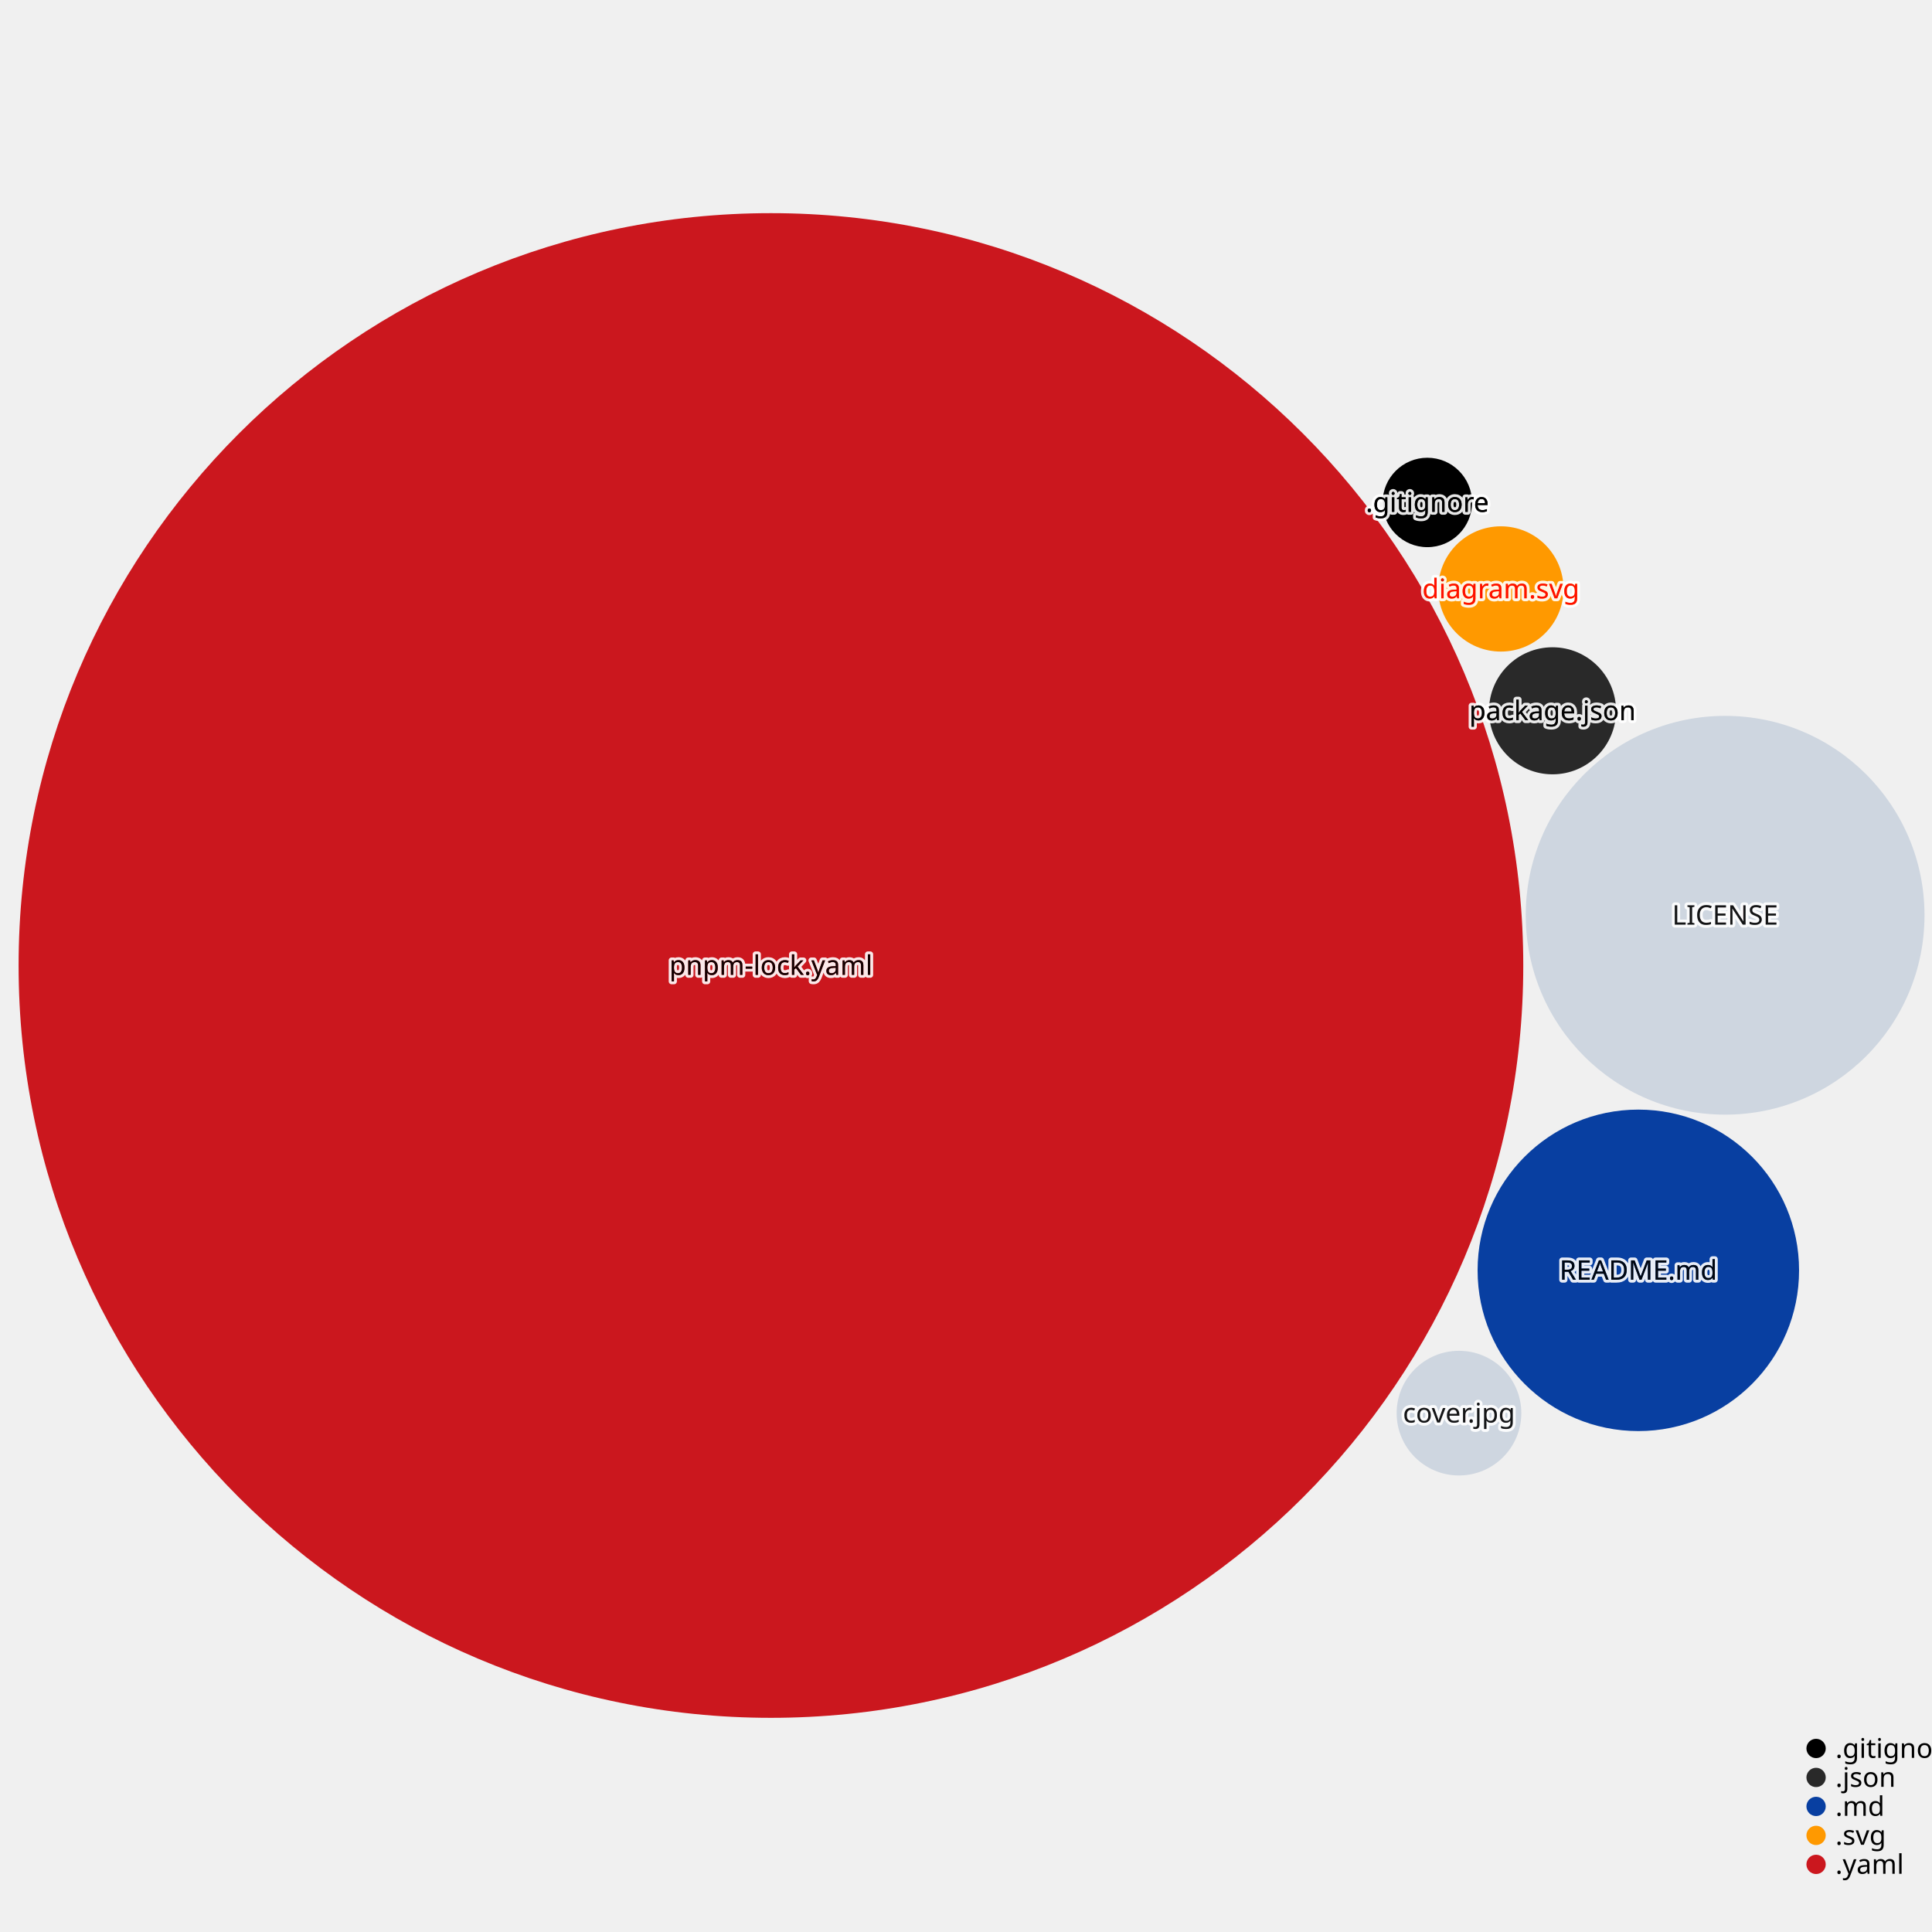
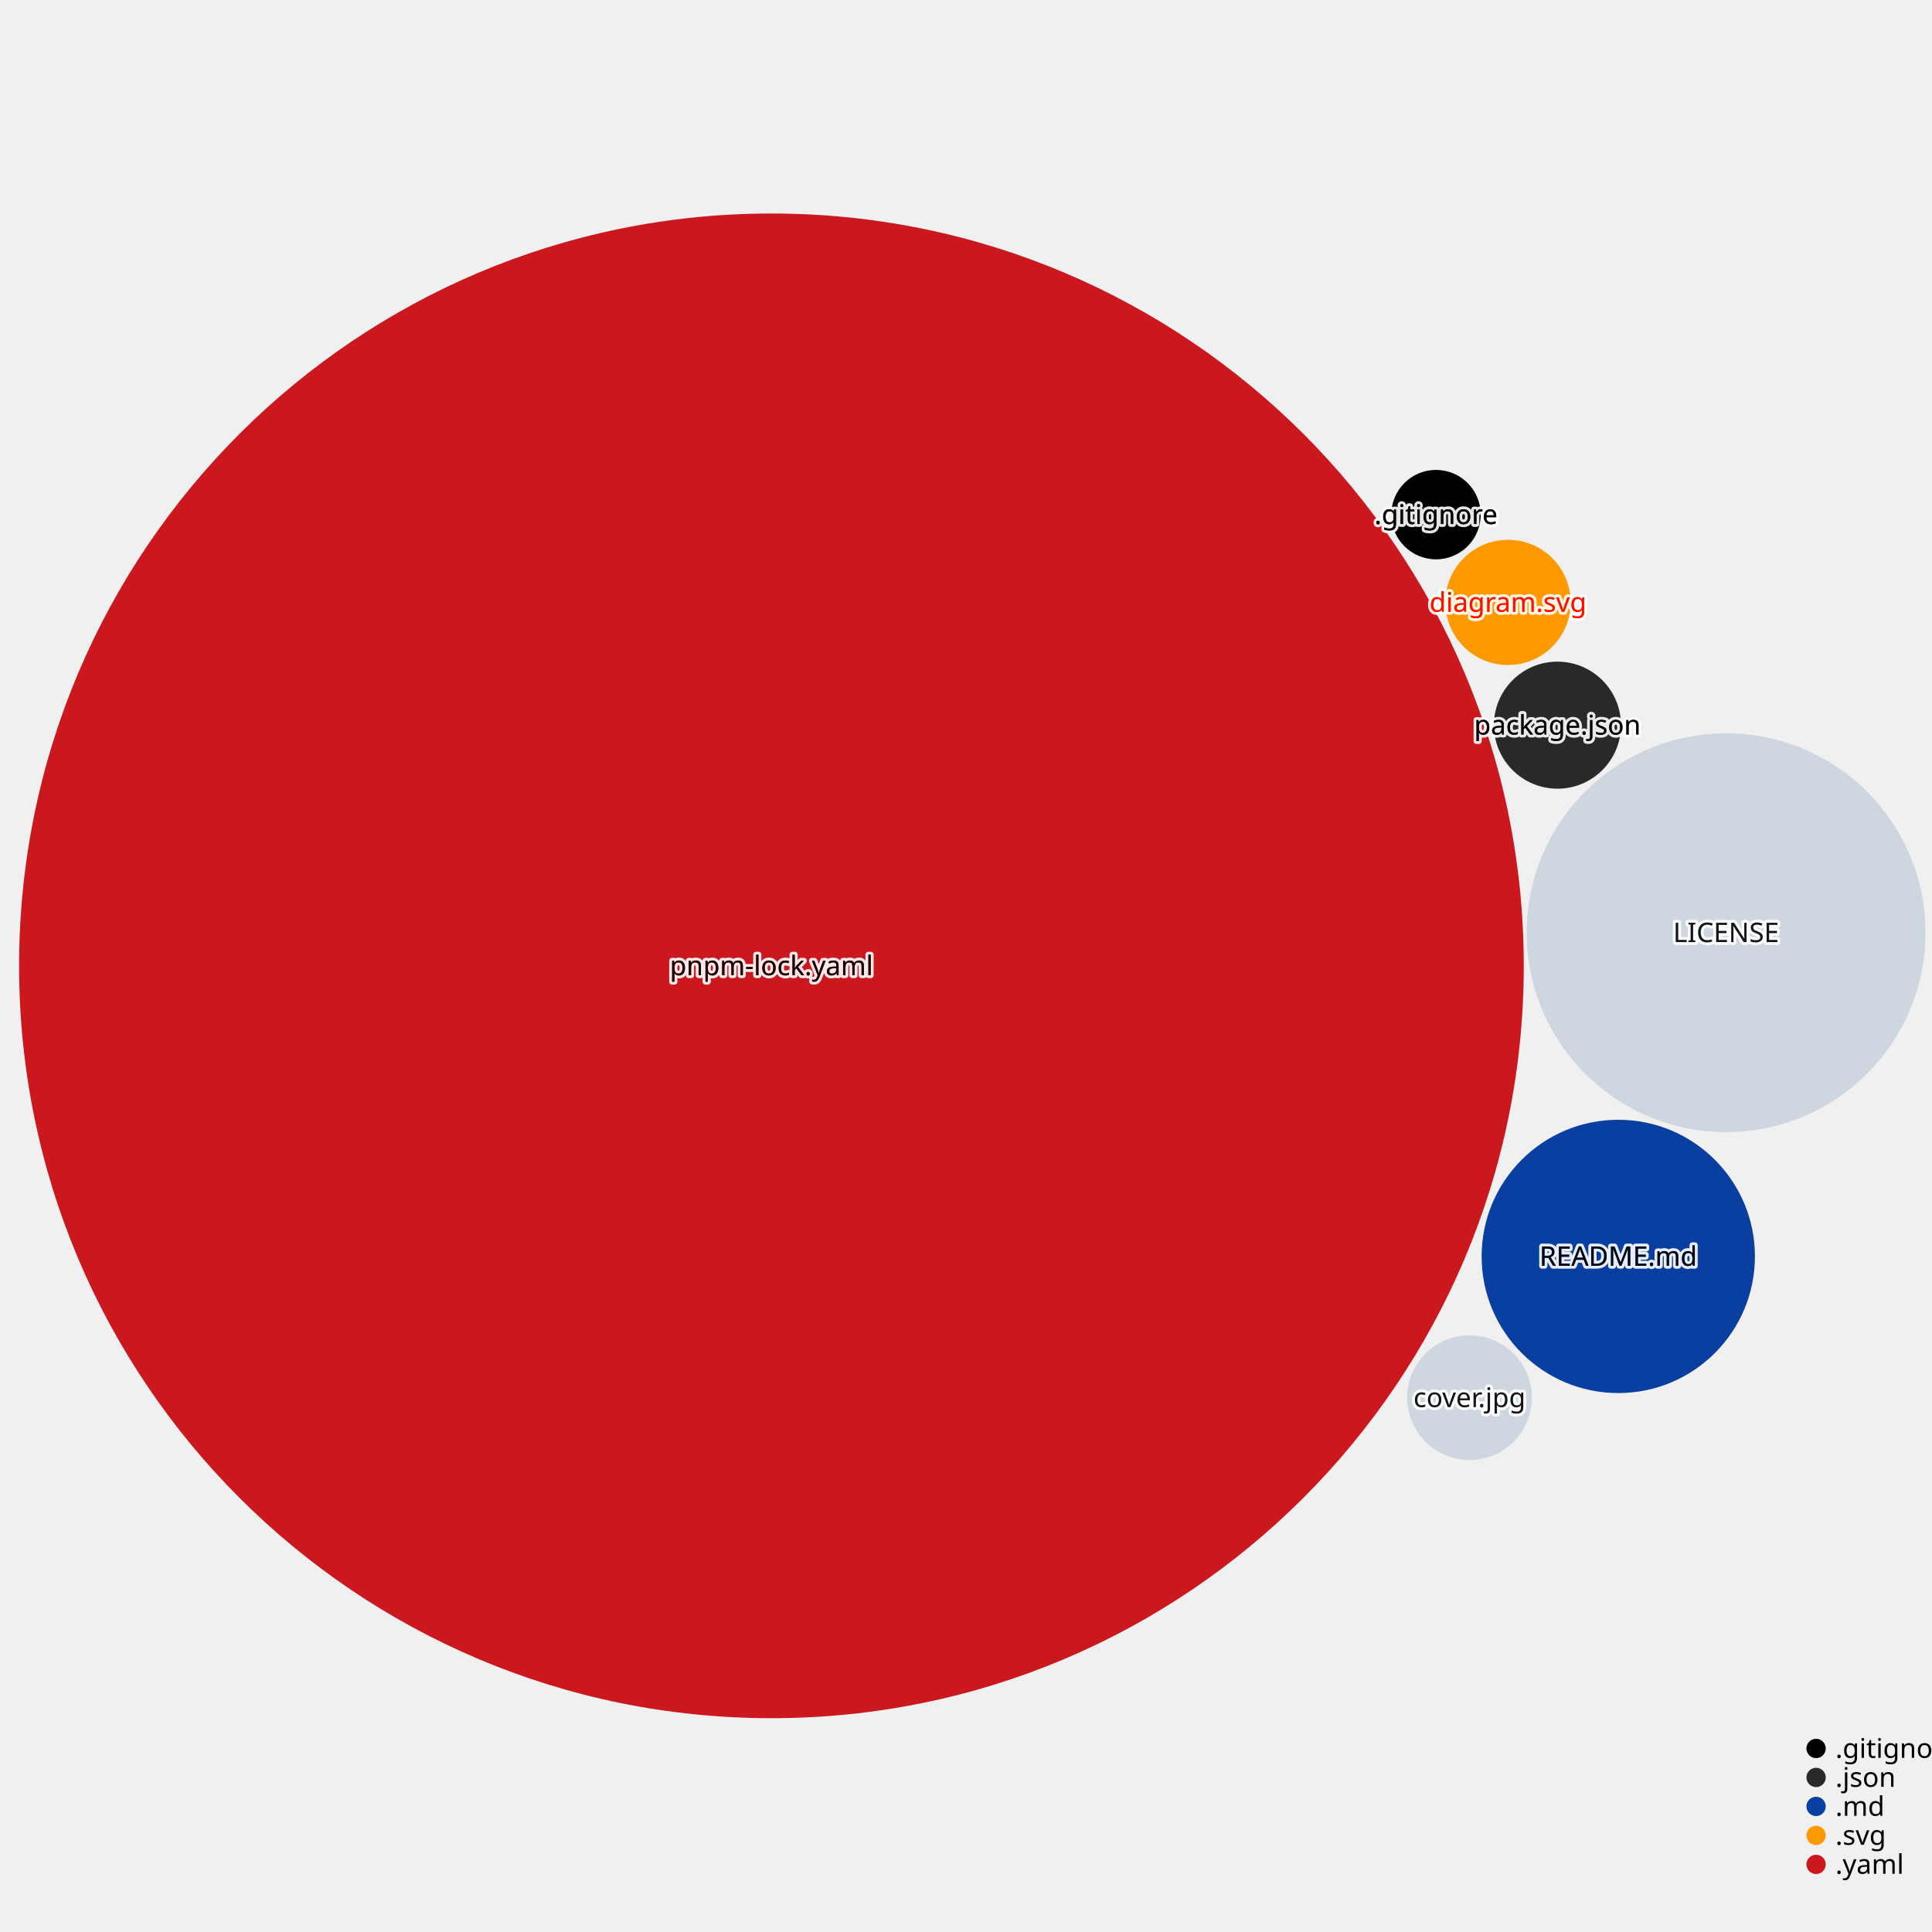
<svg xmlns="http://www.w3.org/2000/svg" width="1000" height="1000" style="background:white;font-family:sans-serif;overflow:visible">
  <defs>
    <filter id="glow" x="-50%" y="-50%" width="200%" height="200%">
      <feGaussianBlur stdDeviation="4" result="coloredBlur" />
      <feMerge>
        <feMergeNode in="coloredBlur" />
        <feMergeNode in="SourceGraphic" />
      </feMerge>
    </filter>
  </defs>
-   <g style="fill:#cb171e;transition:transform 0s ease-out, fill 0.1s ease-out" transform="translate(399.0347, 499.7361)">
+   <g style="fill:#cb171e;transition:transform 0s ease-out, fill 0.1s ease-out" transform="translate(399.2938, 499.9228)">
    <circle style="transition:all 0.5s ease-out" r="389.408" stroke-width="0" stroke="#374151" />
  </g>
-   <g style="fill:#CED6E0;transition:transform 0s ease-out, fill 0.1s ease-out" transform="translate(892.9202, 473.7369)">
+   <g style="fill:#CED6E0;transition:transform 0s ease-out, fill 0.1s ease-out" transform="translate(893.4196, 482.7639)">
    <circle style="transition:all 0.5s ease-out" r="103.203" stroke-width="0" stroke="#374151" />
  </g>
-   <g style="fill:#083fa1;transition:transform 0s ease-out, fill 0.1s ease-out" transform="translate(847.9982, 657.5271)">
-     <circle style="transition:all 0.5s ease-out" r="83.199" stroke-width="0" stroke="#374151" />
+   <g style="fill:#083fa1;transition:transform 0s ease-out, fill 0.1s ease-out" transform="translate(837.6149, 650.3182)">
+     <circle style="transition:all 0.5s ease-out" r="70.725" stroke-width="0" stroke="#374151" />
  </g>
-   <g style="fill:#292929;transition:transform 0s ease-out, fill 0.1s ease-out" transform="translate(803.5837, 367.905)">
+   <g style="fill:#292929;transition:transform 0s ease-out, fill 0.1s ease-out" transform="translate(806.1358, 375.3463)">
    <circle style="transition:all 0.5s ease-out" r="32.882" stroke-width="0" stroke="#374151" />
  </g>
-   <g style="fill:#ff9900;transition:transform 0s ease-out, fill 0.1s ease-out" transform="translate(776.8534, 304.8368)">
+   <g style="fill:#ff9900;transition:transform 0s ease-out, fill 0.1s ease-out" transform="translate(780.5368, 311.8104)">
    <circle style="transition:all 0.5s ease-out" r="32.418" stroke-width="0" stroke="#374151" />
  </g>
-   <g style="fill:#CED6E0;transition:transform 0s ease-out, fill 0.1s ease-out" transform="translate(755.1657, 731.4361)">
+   <g style="fill:#CED6E0;transition:transform 0s ease-out, fill 0.1s ease-out" transform="translate(760.6203, 723.4452)">
    <circle style="transition:all 0.5s ease-out" r="32.262" stroke-width="0" stroke="#374151" />
  </g>
-   <g style="fill:#000000;transition:transform 0s ease-out, fill 0.1s ease-out" transform="translate(738.7907, 260.0702)">
+   <g style="fill:#000000;transition:transform 0s ease-out, fill 0.1s ease-out" transform="translate(743.2831, 266.3683)">
    <circle style="transition:all 0.5s ease-out" r="23.142" stroke-width="0" stroke="#374151" />
  </g>
-   <g style="fill:#cb171e;transition:transform 0s ease-out" transform="translate(399.0347, 499.7361)">
+   <g style="fill:#cb171e;transition:transform 0s ease-out" transform="translate(399.2938, 499.9228)">
    <text style="pointer-events:none;opacity:0.9;font-size:14px;font-weight:500;transition:all 0.5s ease-out" fill="#4B5563" text-anchor="middle" dominant-baseline="middle" stroke="white" stroke-width="3" stroke-linejoin="round">pnpm-lock.yaml</text>
    <text style="pointer-events:none;opacity:1;font-size:14px;font-weight:500;transition:all 0.5s ease-out" text-anchor="middle" dominant-baseline="middle">pnpm-lock.yaml</text>
    <text style="pointer-events:none;opacity:0.9;font-size:14px;font-weight:500;mix-blend-mode:color-burn;transition:all 0.5s ease-out" fill="#110101" text-anchor="middle" dominant-baseline="middle">pnpm-lock.yaml</text>
  </g>
-   <g style="fill:#CED6E0;transition:transform 0s ease-out" transform="translate(892.9202, 473.7369)">
+   <g style="fill:#CED6E0;transition:transform 0s ease-out" transform="translate(893.4196, 482.7639)">
    <text style="pointer-events:none;opacity:0.9;font-size:14px;font-weight:500;transition:all 0.5s ease-out" fill="#4B5563" text-anchor="middle" dominant-baseline="middle" stroke="white" stroke-width="3" stroke-linejoin="round">LICENSE</text>
    <text style="pointer-events:none;opacity:1;font-size:14px;font-weight:500;transition:all 0.5s ease-out" text-anchor="middle" dominant-baseline="middle">LICENSE</text>
    <text style="pointer-events:none;opacity:0.9;font-size:14px;font-weight:500;mix-blend-mode:color-burn;transition:all 0.5s ease-out" fill="#110101" text-anchor="middle" dominant-baseline="middle">LICENSE</text>
  </g>
-   <g style="fill:#083fa1;transition:transform 0s ease-out" transform="translate(847.9982, 657.5271)">
+   <g style="fill:#083fa1;transition:transform 0s ease-out" transform="translate(837.6149, 650.3182)">
    <text style="pointer-events:none;opacity:0.9;font-size:14px;font-weight:500;transition:all 0.5s ease-out" fill="#4B5563" text-anchor="middle" dominant-baseline="middle" stroke="white" stroke-width="3" stroke-linejoin="round">README.md</text>
    <text style="pointer-events:none;opacity:1;font-size:14px;font-weight:500;transition:all 0.5s ease-out" text-anchor="middle" dominant-baseline="middle">README.md</text>
    <text style="pointer-events:none;opacity:0.9;font-size:14px;font-weight:500;mix-blend-mode:color-burn;transition:all 0.5s ease-out" fill="#110101" text-anchor="middle" dominant-baseline="middle">README.md</text>
  </g>
-   <g style="fill:#292929;transition:transform 0s ease-out" transform="translate(803.5837, 367.905)">
+   <g style="fill:#292929;transition:transform 0s ease-out" transform="translate(806.1358, 375.3463)">
    <text style="pointer-events:none;opacity:0.9;font-size:14px;font-weight:500;transition:all 0.5s ease-out" fill="#4B5563" text-anchor="middle" dominant-baseline="middle" stroke="white" stroke-width="3" stroke-linejoin="round">package.json</text>
    <text style="pointer-events:none;opacity:1;font-size:14px;font-weight:500;transition:all 0.5s ease-out" text-anchor="middle" dominant-baseline="middle">package.json</text>
    <text style="pointer-events:none;opacity:0.9;font-size:14px;font-weight:500;mix-blend-mode:color-burn;transition:all 0.5s ease-out" fill="#110101" text-anchor="middle" dominant-baseline="middle">package.json</text>
  </g>
-   <g style="fill:#ff9900;transition:transform 0s ease-out" transform="translate(776.8534, 304.8368)">
+   <g style="fill:#ff9900;transition:transform 0s ease-out" transform="translate(780.5368, 311.8104)">
    <text style="pointer-events:none;opacity:0.9;font-size:14px;font-weight:500;transition:all 0.5s ease-out" fill="#4B5563" text-anchor="middle" dominant-baseline="middle" stroke="white" stroke-width="3" stroke-linejoin="round">diagram.svg</text>
    <text style="pointer-events:none;opacity:1;font-size:14px;font-weight:500;transition:all 0.5s ease-out" text-anchor="middle" dominant-baseline="middle">diagram.svg</text>
    <text style="pointer-events:none;opacity:0.9;font-size:14px;font-weight:500;mix-blend-mode:color-burn;transition:all 0.5s ease-out" fill="#110101" text-anchor="middle" dominant-baseline="middle">diagram.svg</text>
  </g>
-   <g style="fill:#CED6E0;transition:transform 0s ease-out" transform="translate(755.1657, 731.4361)">
+   <g style="fill:#CED6E0;transition:transform 0s ease-out" transform="translate(760.6203, 723.4452)">
    <text style="pointer-events:none;opacity:0.9;font-size:14px;font-weight:500;transition:all 0.5s ease-out" fill="#4B5563" text-anchor="middle" dominant-baseline="middle" stroke="white" stroke-width="3" stroke-linejoin="round">cover.jpg</text>
    <text style="pointer-events:none;opacity:1;font-size:14px;font-weight:500;transition:all 0.5s ease-out" text-anchor="middle" dominant-baseline="middle">cover.jpg</text>
    <text style="pointer-events:none;opacity:0.9;font-size:14px;font-weight:500;mix-blend-mode:color-burn;transition:all 0.5s ease-out" fill="#110101" text-anchor="middle" dominant-baseline="middle">cover.jpg</text>
  </g>
-   <g style="fill:#000000;transition:transform 0s ease-out" transform="translate(738.7907, 260.0702)">
+   <g style="fill:#000000;transition:transform 0s ease-out" transform="translate(743.2831, 266.3683)">
    <text style="pointer-events:none;opacity:0.9;font-size:14px;font-weight:500;transition:all 0.5s ease-out" fill="#4B5563" text-anchor="middle" dominant-baseline="middle" stroke="white" stroke-width="3" stroke-linejoin="round">.gitignore</text>
    <text style="pointer-events:none;opacity:1;font-size:14px;font-weight:500;transition:all 0.5s ease-out" text-anchor="middle" dominant-baseline="middle">.gitignore</text>
    <text style="pointer-events:none;opacity:0.9;font-size:14px;font-weight:500;mix-blend-mode:color-burn;transition:all 0.5s ease-out" fill="#110101" text-anchor="middle" dominant-baseline="middle">.gitignore</text>
  </g>
  <g transform="translate(940, 905)">
    <g transform="translate(0, 0)">
      <circle r="5" fill="#000000" />
      <text x="10" style="font-size:14px;font-weight:300" dominant-baseline="middle">.gitignore</text>
    </g>
    <g transform="translate(0, 15)">
      <circle r="5" fill="#292929" />
      <text x="10" style="font-size:14px;font-weight:300" dominant-baseline="middle">.json</text>
    </g>
    <g transform="translate(0, 30)">
      <circle r="5" fill="#083fa1" />
      <text x="10" style="font-size:14px;font-weight:300" dominant-baseline="middle">.md</text>
    </g>
    <g transform="translate(0, 45)">
      <circle r="5" fill="#ff9900" />
      <text x="10" style="font-size:14px;font-weight:300" dominant-baseline="middle">.svg</text>
    </g>
    <g transform="translate(0, 60)">
      <circle r="5" fill="#cb171e" />
      <text x="10" style="font-size:14px;font-weight:300" dominant-baseline="middle">.yaml</text>
    </g>
    <g fill="#9CA3AF" style="font-weight:300;font-style:italic;font-size:12px">each dot sized by file size</g>
  </g>
</svg>
